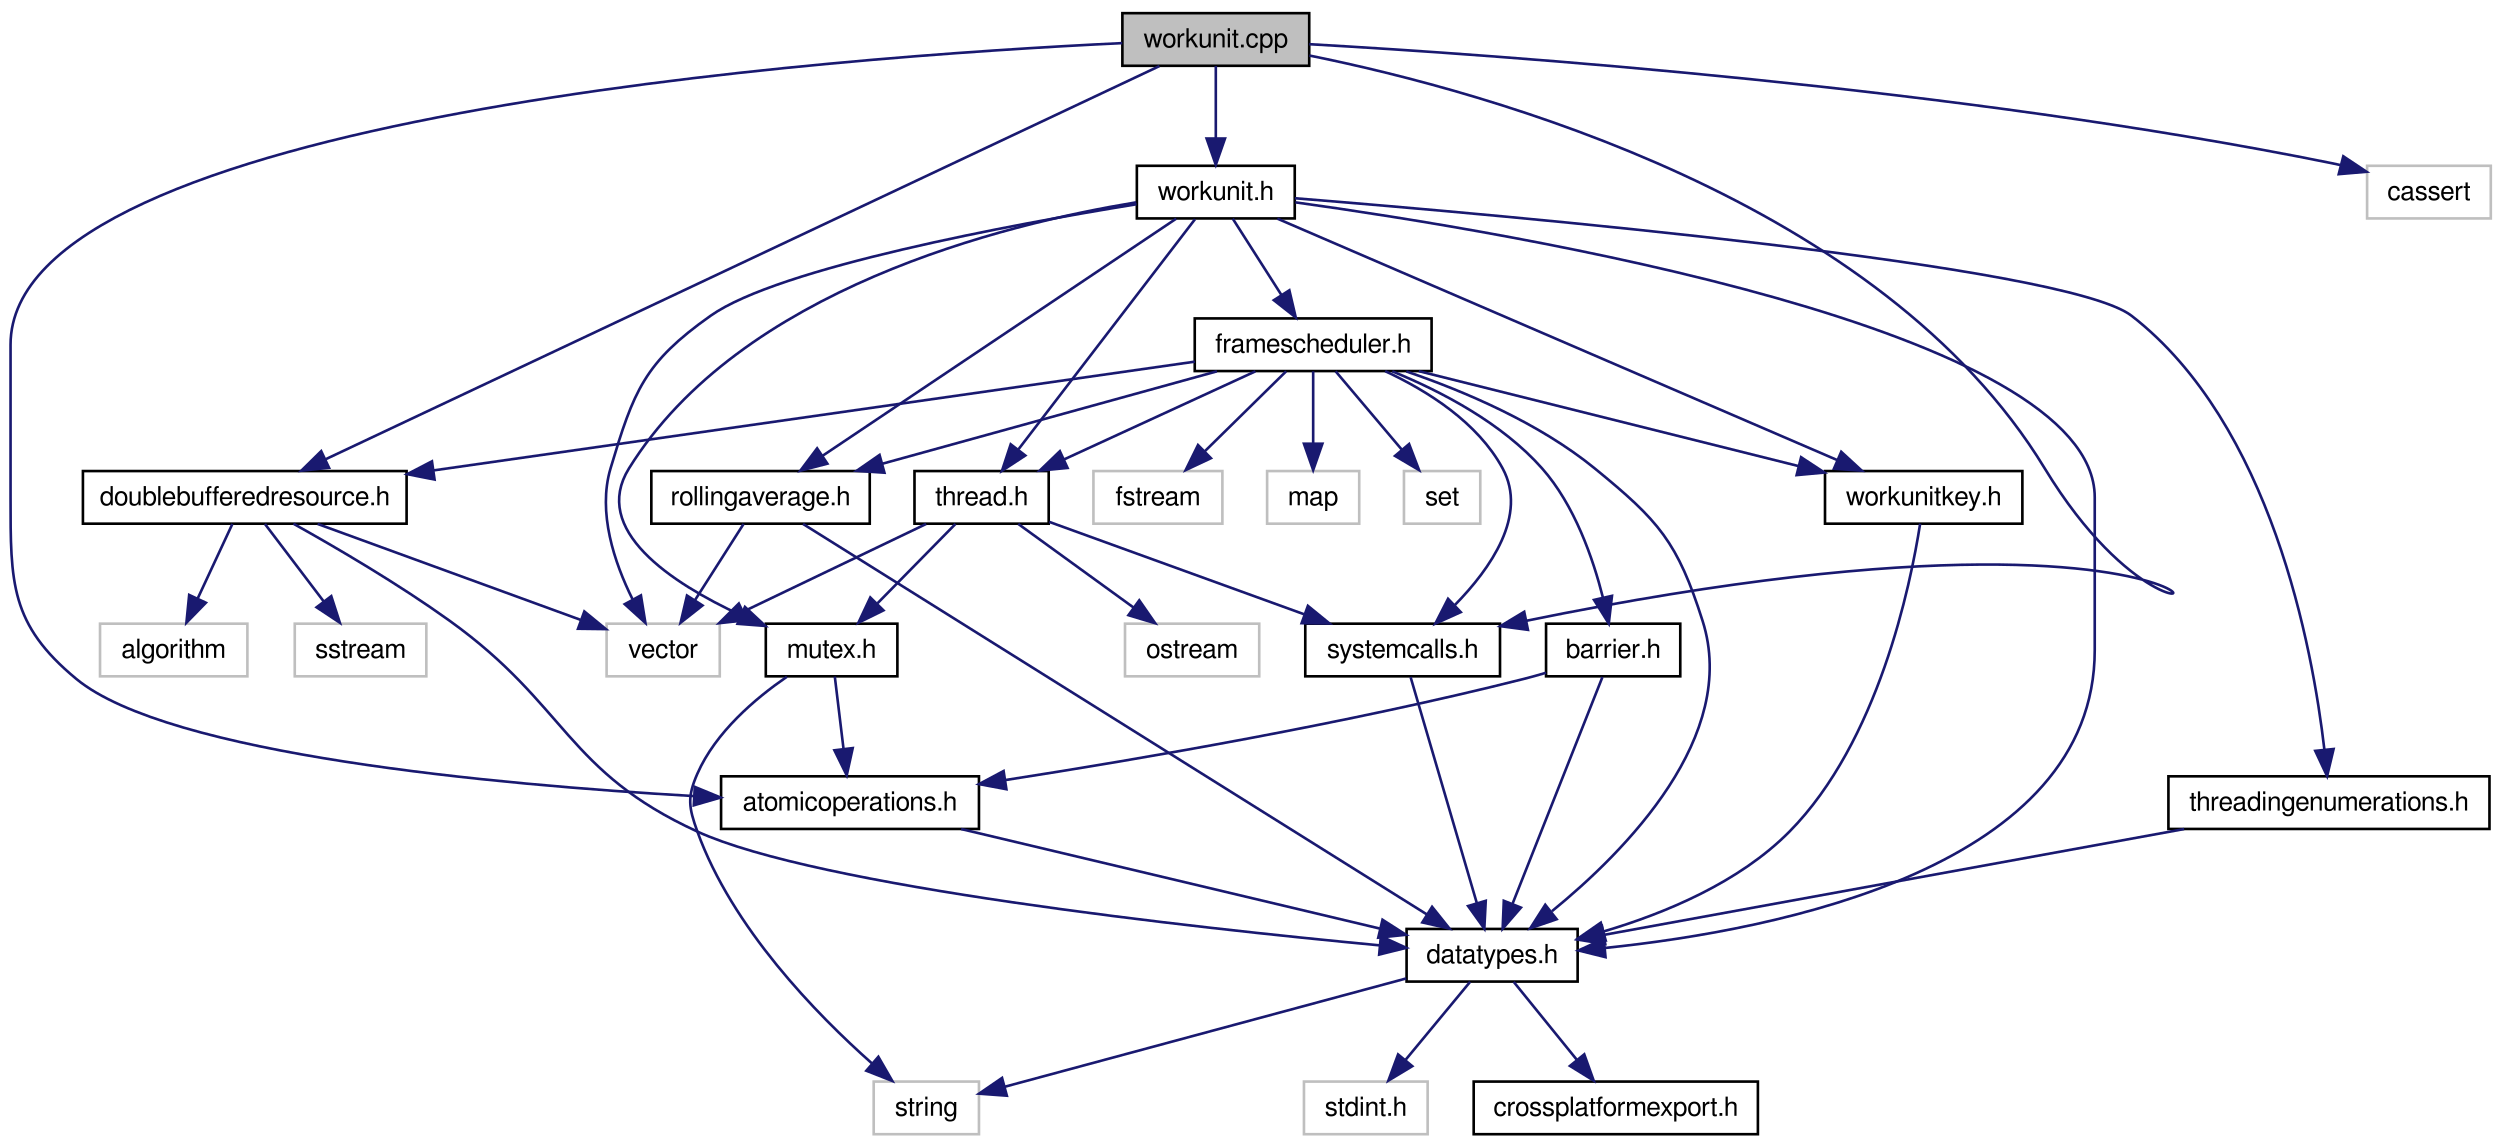
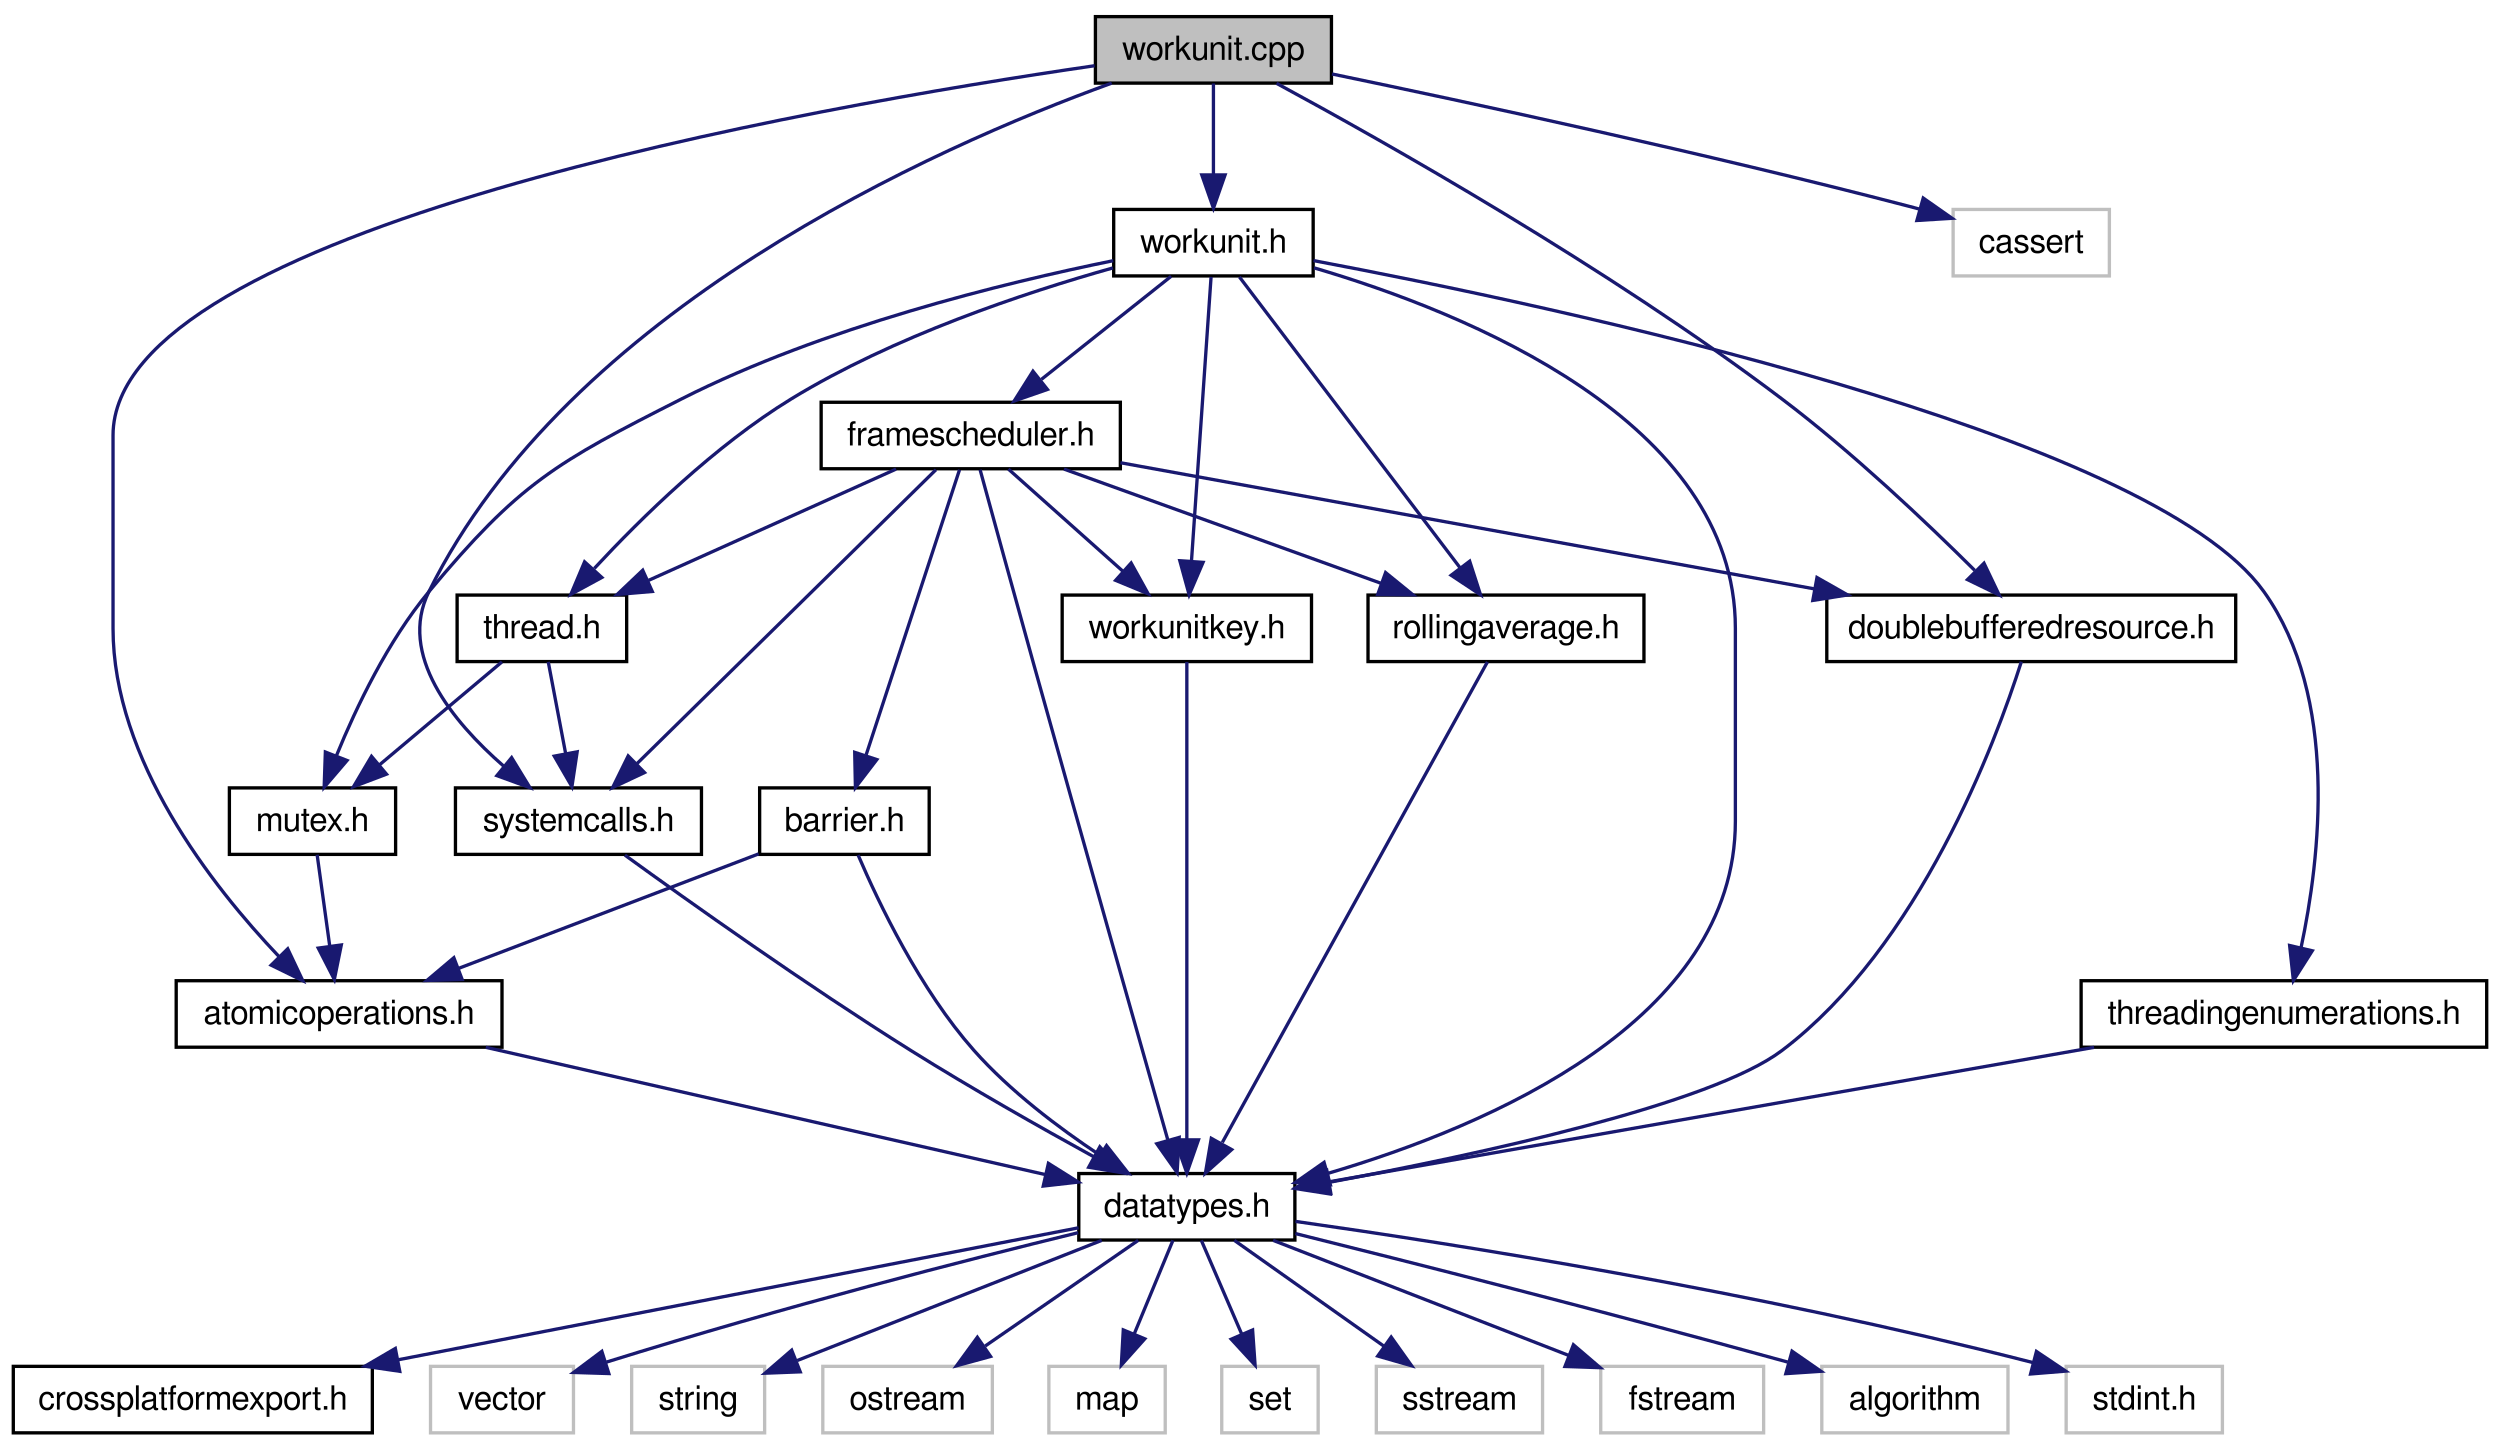
- <svg xmlns="http://www.w3.org/2000/svg" xmlns:xlink="http://www.w3.org/1999/xlink" width="950pt" height="436pt" viewBox="0.00 0.00 950.01 436.00">
+ <svg xmlns="http://www.w3.org/2000/svg" xmlns:xlink="http://www.w3.org/1999/xlink" width="752pt" height="436pt" viewBox="0.00 0.00 752.00 436.00">
  <g id="graph1" class="graph" transform="scale(1 1) rotate(0) translate(4 432)">
-     <polygon fill="white" stroke="white" points="-4,5 -4,-432 947.009,-432 947.009,5 -4,5" />
+     <polygon fill="white" stroke="white" points="-4,5 -4,-432 749,-432 749,5 -4,5" />
    <g id="node1" class="node">
-       <polygon fill="#bfbfbf" stroke="black" points="422.509,-407 422.509,-427 493.509,-427 493.509,-407 422.509,-407" />
-       <text text-anchor="middle" x="458.009" y="-414" font-family="FreeSans" font-size="10.00">workunit.cpp</text>
+       <polygon fill="#bfbfbf" stroke="black" points="325.5,-407 325.5,-427 396.5,-427 396.5,-407 325.5,-407" />
+       <text text-anchor="middle" x="361" y="-414" font-family="FreeSans" font-size="10.00">workunit.cpp</text>
    </g>
    <g id="node3" class="node">
      <a xlink:href="workunit_8h.html" target="_top" xlink:title="This file has the definition of the workunit.">
-         <polygon fill="white" stroke="black" points="428.009,-349 428.009,-369 488.009,-369 488.009,-349 428.009,-349" />
-         <text text-anchor="middle" x="458.009" y="-356" font-family="FreeSans" font-size="10.00">workunit.h</text>
+         <polygon fill="white" stroke="black" points="331,-349 331,-369 391,-369 391,-349 331,-349" />
+         <text text-anchor="middle" x="361" y="-356" font-family="FreeSans" font-size="10.00">workunit.h</text>
      </a>
    </g>
    <g id="edge2" class="edge">
-       <path fill="none" stroke="midnightblue" d="M458.009,-406.897C458.009,-399.339 458.009,-388.748 458.009,-379.446" />
-       <polygon fill="midnightblue" stroke="midnightblue" points="461.509,-379.378 458.009,-369.378 454.509,-379.378 461.509,-379.378" />
-     </g>
-     <g id="node16" class="node">
+       <path fill="none" stroke="midnightblue" d="M361,-406.897C361,-399.339 361,-388.748 361,-379.446" />
+       <polygon fill="midnightblue" stroke="midnightblue" points="364.5,-379.378 361,-369.378 357.5,-379.378 364.5,-379.378" />
+     </g>
+     <g id="node30" class="node">
      <a xlink:href="doublebufferedresource_8h.html" target="_top" xlink:title="This file defines the template double buffered resources that can be attached to a thread...">
-         <polygon fill="white" stroke="black" points="27.509,-233 27.509,-253 150.509,-253 150.509,-233 27.509,-233" />
-         <text text-anchor="middle" x="89.009" y="-240" font-family="FreeSans" font-size="10.00">doublebufferedresource.h</text>
-       </a>
-     </g>
-     <g id="edge86" class="edge">
-       <path fill="none" stroke="midnightblue" d="M436.575,-406.893C374.159,-377.461 192.364,-291.736 119.62,-257.435" />
-       <polygon fill="midnightblue" stroke="midnightblue" points="121.039,-254.234 110.502,-253.135 118.054,-260.566 121.039,-254.234" />
-     </g>
-     <g id="node27" class="node">
+         <polygon fill="white" stroke="black" points="545.5,-233 545.5,-253 668.5,-253 668.5,-233 545.5,-233" />
+         <text text-anchor="middle" x="607" y="-240" font-family="FreeSans" font-size="10.00">doublebufferedresource.h</text>
+       </a>
+     </g>
+     <g id="edge78" class="edge">
+       <path fill="none" stroke="midnightblue" d="M379.985,-406.93C412.381,-389.404 479.89,-351.386 532,-312 553.199,-295.978 575.338,-275.006 590.018,-260.408" />
+       <polygon fill="midnightblue" stroke="midnightblue" points="592.787,-262.586 597.352,-253.025 587.821,-257.652 592.787,-262.586" />
+     </g>
+     <g id="node35" class="node">
      <a xlink:href="systemcalls_8h.html" target="_top" xlink:title="This file defines a minimalistic cross-platform thread that the scheduler uses to schedule tasks...">
-         <polygon fill="white" stroke="black" points="492.009,-175 492.009,-195 566.009,-195 566.009,-175 492.009,-175" />
-         <text text-anchor="middle" x="529.009" y="-182" font-family="FreeSans" font-size="10.00">systemcalls.h</text>
-       </a>
-     </g>
-     <g id="edge82" class="edge">
-       <path fill="none" stroke="midnightblue" d="M493.561,-410.906C562.033,-397.037 710.913,-356.049 773.009,-254 836.881,-149.031 890.606,-260.279 576.023,-196.112" />
-       <polygon fill="midnightblue" stroke="midnightblue" points="576.629,-192.663 566.126,-194.061 575.208,-199.518 576.629,-192.663" />
-     </g>
-     <g id="node32" class="node">
+         <polygon fill="white" stroke="black" points="133,-175 133,-195 207,-195 207,-175 133,-175" />
+         <text text-anchor="middle" x="170" y="-182" font-family="FreeSans" font-size="10.00">systemcalls.h</text>
+       </a>
+     </g>
+     <g id="edge74" class="edge">
+       <path fill="none" stroke="midnightblue" d="M330.396,-406.993C276.633,-387.511 166.957,-338.798 125,-254 115.657,-235.116 131.969,-215.116 147.504,-201.538" />
+       <polygon fill="midnightblue" stroke="midnightblue" points="149.894,-204.105 155.416,-195.063 145.461,-198.687 149.894,-204.105" />
+     </g>
+     <g id="node40" class="node">
      <a xlink:href="atomicoperations_8h.html" target="_top" xlink:title="Simple thread safe ways to check and change a specified variable atomically.">
-         <polygon fill="white" stroke="black" points="270.009,-117 270.009,-137 368.009,-137 368.009,-117 270.009,-117" />
-         <text text-anchor="middle" x="319.009" y="-124" font-family="FreeSans" font-size="10.00">atomicoperations.h</text>
-       </a>
-     </g>
-     <g id="edge84" class="edge">
-       <path fill="none" stroke="midnightblue" d="M422.451,-415.621C314.842,-410.492 0.009,-388.049 0.009,-301 0.009,-301 0.009,-301 0.009,-243 0.009,-210.383 -0.13,-194.784 25.009,-174 59.822,-145.217 184.139,-133.828 259.519,-129.499" />
-       <polygon fill="midnightblue" stroke="midnightblue" points="260.023,-132.977 269.816,-128.934 259.639,-125.987 260.023,-132.977" />
-     </g>
-     <g id="node68" class="node">
-       <polygon fill="white" stroke="#bfbfbf" points="895.509,-349 895.509,-369 942.509,-369 942.509,-349 895.509,-349" />
-       <text text-anchor="middle" x="919.009" y="-356" font-family="FreeSans" font-size="10.00">cassert</text>
-     </g>
-     <g id="edge88" class="edge">
-       <path fill="none" stroke="midnightblue" d="M493.518,-415.21C566.775,-411.048 739.732,-398.795 882.009,-370 883.092,-369.781 884.19,-369.544 885.296,-369.293" />
-       <polygon fill="midnightblue" stroke="midnightblue" points="886.464,-372.607 895.282,-366.734 884.726,-365.826 886.464,-372.607" />
+         <polygon fill="white" stroke="black" points="49,-117 49,-137 147,-137 147,-117 49,-117" />
+         <text text-anchor="middle" x="98" y="-124" font-family="FreeSans" font-size="10.00">atomicoperations.h</text>
+       </a>
+     </g>
+     <g id="edge76" class="edge">
+       <path fill="none" stroke="midnightblue" d="M325.263,-412.228C239.673,-399.803 30,-363.034 30,-301 30,-301 30,-301 30,-243 30,-203.464 59.762,-165.469 79.907,-144.28" />
+       <polygon fill="midnightblue" stroke="midnightblue" points="82.544,-146.591 87.075,-137.014 77.56,-141.675 82.544,-146.591" />
+     </g>
+     <g id="node64" class="node">
+       <polygon fill="white" stroke="#bfbfbf" points="583.5,-349 583.5,-369 630.5,-369 630.5,-349 583.5,-349" />
+       <text text-anchor="middle" x="607" y="-356" font-family="FreeSans" font-size="10.00">cassert</text>
+     </g>
+     <g id="edge80" class="edge">
+       <path fill="none" stroke="midnightblue" d="M396.678,-409.746C438.426,-401.08 509.541,-385.766 570,-370 571.07,-369.721 572.156,-369.432 573.251,-369.136" />
+       <polygon fill="midnightblue" stroke="midnightblue" points="574.506,-372.419 583.182,-366.339 572.608,-365.681 574.506,-372.419" />
    </g>
    <g id="node5" class="node">
      <a xlink:href="datatypes_8h.html" target="_top" xlink:title="This file declares a few typedefs to allow flexibility, in case a change is required/desired.">
-         <polygon fill="white" stroke="black" points="530.509,-59 530.509,-79 595.509,-79 595.509,-59 530.509,-59" />
-         <text text-anchor="middle" x="563.009" y="-66" font-family="FreeSans" font-size="10.00">datatypes.h</text>
+         <polygon fill="white" stroke="black" points="320.5,-59 320.5,-79 385.5,-79 385.5,-59 320.5,-59" />
+         <text text-anchor="middle" x="353" y="-66" font-family="FreeSans" font-size="10.00">datatypes.h</text>
      </a>
    </g>
    <g id="edge4" class="edge">
-       <path fill="none" stroke="midnightblue" d="M488.238,-355.111C570.455,-343.694 792.009,-306.993 792.009,-243 792.009,-243 792.009,-243 792.009,-185 792.009,-102.508 672.291,-78.663 605.977,-71.782" />
-       <polygon fill="midnightblue" stroke="midnightblue" points="606.105,-68.279 595.819,-70.817 605.443,-75.247 606.105,-68.279" />
-     </g>
-     <g id="node13" class="node">
+       <path fill="none" stroke="midnightblue" d="M391.271,-351.432C436.894,-338.002 518,-305.357 518,-243 518,-243 518,-243 518,-185 518,-125.05 444.203,-93.404 395.316,-79.017" />
+       <polygon fill="midnightblue" stroke="midnightblue" points="396.173,-75.623 385.599,-76.286 394.279,-82.361 396.173,-75.623" />
+     </g>
+     <g id="node27" class="node">
      <a xlink:href="framescheduler_8h.html" target="_top" xlink:title="This file has the Declarations for the main FrameScheduler class.">
-         <polygon fill="white" stroke="black" points="450.009,-291 450.009,-311 540.009,-311 540.009,-291 450.009,-291" />
-         <text text-anchor="middle" x="495.009" y="-298" font-family="FreeSans" font-size="10.00">framescheduler.h</text>
-       </a>
-     </g>
-     <g id="edge12" class="edge">
-       <path fill="none" stroke="midnightblue" d="M464.454,-348.897C469.537,-340.928 476.772,-329.587 482.925,-319.941" />
-       <polygon fill="midnightblue" stroke="midnightblue" points="485.961,-321.691 488.388,-311.378 480.06,-317.926 485.961,-321.691" />
-     </g>
-     <g id="node23" class="node">
-       <polygon fill="white" stroke="#bfbfbf" points="226.509,-175 226.509,-195 269.509,-195 269.509,-175 226.509,-175" />
-       <text text-anchor="middle" x="248.009" y="-182" font-family="FreeSans" font-size="10.00">vector</text>
-     </g>
-     <g id="edge80" class="edge">
-       <path fill="none" stroke="midnightblue" d="M427.876,-354.389C380.654,-346.71 291.928,-330.326 266.009,-312 240.845,-294.209 236.821,-283.531 228.009,-254 223.015,-237.266 229.467,-218.196 236.338,-204.352" />
-       <polygon fill="midnightblue" stroke="midnightblue" points="239.556,-205.759 241.257,-195.302 233.406,-202.416 239.556,-205.759" />
-     </g>
-     <g id="node25" class="node">
+         <polygon fill="white" stroke="black" points="243,-291 243,-311 333,-311 333,-291 243,-291" />
+         <text text-anchor="middle" x="288" y="-298" font-family="FreeSans" font-size="10.00">framescheduler.h</text>
+       </a>
+     </g>
+     <g id="edge26" class="edge">
+       <path fill="none" stroke="midnightblue" d="M348.284,-348.897C337.531,-340.353 321.898,-327.933 309.247,-317.881" />
+       <polygon fill="midnightblue" stroke="midnightblue" points="311.068,-314.858 301.061,-311.378 306.714,-320.339 311.068,-314.858" />
+     </g>
+     <g id="node33" class="node">
      <a xlink:href="thread_8h.html" target="_top" xlink:title="This file defines a minimalistic cross-platform thread that the scheduler uses to schedule tasks...">
-         <polygon fill="white" stroke="black" points="343.509,-233 343.509,-253 394.509,-253 394.509,-233 343.509,-233" />
-         <text text-anchor="middle" x="369.009" y="-240" font-family="FreeSans" font-size="10.00">thread.h</text>
-       </a>
-     </g>
-     <g id="edge76" class="edge">
-       <path fill="none" stroke="midnightblue" d="M450.11,-348.706C435.031,-329.051 401.958,-285.945 383.034,-261.281" />
-       <polygon fill="midnightblue" stroke="midnightblue" points="385.626,-258.909 376.762,-253.106 380.072,-263.17 385.626,-258.909" />
-     </g>
-     <g id="node30" class="node">
+         <polygon fill="white" stroke="black" points="133.5,-233 133.5,-253 184.5,-253 184.5,-233 133.5,-233" />
+         <text text-anchor="middle" x="159" y="-240" font-family="FreeSans" font-size="10.00">thread.h</text>
+       </a>
+     </g>
+     <g id="edge70" class="edge">
+       <path fill="none" stroke="midnightblue" d="M330.768,-351.415C304.053,-343.895 264.682,-330.774 234,-312 211.079,-297.975 188.957,-276.306 174.754,-260.999" />
+       <polygon fill="midnightblue" stroke="midnightblue" points="177.031,-258.299 167.723,-253.238 171.843,-262.999 177.031,-258.299" />
+     </g>
+     <g id="node38" class="node">
      <a xlink:href="mutex_8h.html" target="_top" xlink:title="This file declares and defines a mutex that is a partial implementation.">
-         <polygon fill="white" stroke="black" points="287.009,-175 287.009,-195 337.009,-195 337.009,-175 287.009,-175" />
-         <text text-anchor="middle" x="312.009" y="-182" font-family="FreeSans" font-size="10.00">mutex.h</text>
-       </a>
-     </g>
-     <g id="edge68" class="edge">
-       <path fill="none" stroke="midnightblue" d="M427.74,-355.114C377.272,-346.813 277.308,-322.18 235.009,-254 220.534,-230.668 250.848,-210.584 277.595,-198.196" />
-       <polygon fill="midnightblue" stroke="midnightblue" points="279.078,-201.367 286.827,-194.143 276.264,-194.958 279.078,-201.367" />
-     </g>
-     <g id="node39" class="node">
+         <polygon fill="white" stroke="black" points="65,-175 65,-195 115,-195 115,-175 65,-175" />
+         <text text-anchor="middle" x="90" y="-182" font-family="FreeSans" font-size="10.00">mutex.h</text>
+       </a>
+     </g>
+     <g id="edge62" class="edge">
+       <path fill="none" stroke="midnightblue" d="M330.876,-353.587C297.765,-346.869 243.616,-333.583 201,-312 163.094,-292.803 152.183,-286.657 125,-254 112.691,-239.213 103.2,-219.372 97.226,-204.762" />
+       <polygon fill="midnightblue" stroke="midnightblue" points="100.392,-203.248 93.508,-195.196 93.868,-205.784 100.392,-203.248" />
+     </g>
+     <g id="node43" class="node">
      <a xlink:href="workunitkey_8h.html" target="_top" xlink:title="This file defines the metadata used to sort workunits.">
-         <polygon fill="white" stroke="black" points="689.509,-233 689.509,-253 764.509,-253 764.509,-233 689.509,-233" />
-         <text text-anchor="middle" x="727.009" y="-240" font-family="FreeSans" font-size="10.00">workunitkey.h</text>
-       </a>
-     </g>
-     <g id="edge78" class="edge">
-       <path fill="none" stroke="midnightblue" d="M481.41,-348.909C529.403,-328.213 639.079,-280.918 694.163,-257.164" />
-       <polygon fill="midnightblue" stroke="midnightblue" points="695.673,-260.324 703.47,-253.151 692.901,-253.897 695.673,-260.324" />
-     </g>
-     <g id="node43" class="node">
+         <polygon fill="white" stroke="black" points="315.5,-233 315.5,-253 390.5,-253 390.5,-233 315.5,-233" />
+         <text text-anchor="middle" x="353" y="-240" font-family="FreeSans" font-size="10.00">workunitkey.h</text>
+       </a>
+     </g>
+     <g id="edge72" class="edge">
+       <path fill="none" stroke="midnightblue" d="M360.29,-348.706C358.97,-329.568 356.117,-288.198 354.398,-263.265" />
+       <polygon fill="midnightblue" stroke="midnightblue" points="357.877,-262.841 353.697,-253.106 350.893,-263.323 357.877,-262.841" />
+     </g>
+     <g id="node47" class="node">
      <a xlink:href="rollingaverage_8h.html" target="_top" xlink:title="This stores the implementation and the declaration of the RollingAverage, BufferedRollingAverage, WeightedRollingAverage and the DefaultRollingAverage.">
-         <polygon fill="white" stroke="black" points="243.509,-233 243.509,-253 326.509,-253 326.509,-233 243.509,-233" />
-         <text text-anchor="middle" x="285.009" y="-240" font-family="FreeSans" font-size="10.00">rollingaverage.h</text>
-       </a>
-     </g>
-     <g id="edge70" class="edge">
-       <path fill="none" stroke="midnightblue" d="M442.959,-348.909C412.797,-328.684 344.751,-283.058 308.606,-258.823" />
-       <polygon fill="midnightblue" stroke="midnightblue" points="310.402,-255.813 300.147,-253.151 306.504,-261.627 310.402,-255.813" />
-     </g>
-     <g id="node59" class="node">
+         <polygon fill="white" stroke="black" points="407.5,-233 407.5,-253 490.5,-253 490.5,-233 407.5,-233" />
+         <text text-anchor="middle" x="449" y="-240" font-family="FreeSans" font-size="10.00">rollingaverage.h</text>
+       </a>
+     </g>
+     <g id="edge64" class="edge">
+       <path fill="none" stroke="midnightblue" d="M368.809,-348.706C383.72,-329.051 416.421,-285.945 435.132,-261.281" />
+       <polygon fill="midnightblue" stroke="midnightblue" points="438.078,-263.188 441.334,-253.106 432.501,-258.957 438.078,-263.188" />
+     </g>
+     <g id="node56" class="node">
      <a xlink:href="threadingenumerations_8h.html" target="_top" xlink:title="Any enumerations the threading library requires are all declared here.">
-         <polygon fill="white" stroke="black" points="820.009,-117 820.009,-137 942.009,-137 942.009,-117 820.009,-117" />
-         <text text-anchor="middle" x="881.009" y="-124" font-family="FreeSans" font-size="10.00">threadingenumerations.h</text>
-       </a>
-     </g>
-     <g id="edge72" class="edge">
-       <path fill="none" stroke="midnightblue" d="M488.057,-356.666C567.91,-350.225 781.023,-331.389 806.009,-312 859.088,-270.809 874.786,-185.912 879.279,-147.126" />
-       <polygon fill="midnightblue" stroke="midnightblue" points="882.772,-147.379 880.308,-137.075 875.808,-146.666 882.772,-147.379" />
+         <polygon fill="white" stroke="black" points="622,-117 622,-137 744,-137 744,-117 622,-117" />
+         <text text-anchor="middle" x="683" y="-124" font-family="FreeSans" font-size="10.00">threadingenumerations.h</text>
+       </a>
+     </g>
+     <g id="edge66" class="edge">
+       <path fill="none" stroke="midnightblue" d="M391.114,-353.609C463.326,-340.003 642.882,-301.917 677,-254 699.618,-222.235 693.877,-173.832 688.146,-146.881" />
+       <polygon fill="midnightblue" stroke="midnightblue" points="691.535,-146.004 685.852,-137.063 684.719,-147.597 691.535,-146.004" />
    </g>
    <g id="node7" class="node">
      <a xlink:href="crossplatformexport_8h.html" target="_top" xlink:title="This file determines what features are offered by the compiler that this library can take advantage o...">
-         <polygon fill="white" stroke="black" points="556.009,-1 556.009,-21 664.009,-21 664.009,-1 556.009,-1" />
-         <text text-anchor="middle" x="610.009" y="-8" font-family="FreeSans" font-size="10.00">crossplatformexport.h</text>
+         <polygon fill="white" stroke="black" points="0,-1 0,-21 108,-21 108,-1 0,-1" />
+         <text text-anchor="middle" x="54" y="-8" font-family="FreeSans" font-size="10.00">crossplatformexport.h</text>
      </a>
    </g>
    <g id="edge6" class="edge">
-       <path fill="none" stroke="midnightblue" d="M571.195,-58.897C577.786,-50.764 587.223,-39.118 595.141,-29.347" />
-       <polygon fill="midnightblue" stroke="midnightblue" points="598.023,-31.351 601.599,-21.378 592.584,-26.943 598.023,-31.351" />
+       <path fill="none" stroke="midnightblue" d="M320.433,-62.683C271.47,-53.185 178.02,-35.057 115.844,-22.997" />
+       <polygon fill="midnightblue" stroke="midnightblue" points="116.247,-19.51 105.764,-21.041 114.914,-26.381 116.247,-19.51" />
    </g>
    <g id="node9" class="node">
-       <polygon fill="white" stroke="#bfbfbf" points="328.009,-1 328.009,-21 368.009,-21 368.009,-1 328.009,-1" />
-       <text text-anchor="middle" x="348.009" y="-8" font-family="FreeSans" font-size="10.00">string</text>
+       <polygon fill="white" stroke="#bfbfbf" points="125.5,-1 125.5,-21 168.5,-21 168.5,-1 125.5,-1" />
+       <text text-anchor="middle" x="147" y="-8" font-family="FreeSans" font-size="10.00">vector</text>
    </g>
    <g id="edge8" class="edge">
-       <path fill="none" stroke="midnightblue" d="M530.355,-60.191C488.858,-48.996 417.822,-29.833 377.76,-19.026" />
-       <polygon fill="midnightblue" stroke="midnightblue" points="378.609,-15.63 368.042,-16.404 376.785,-22.388 378.609,-15.63" />
+       <path fill="none" stroke="midnightblue" d="M320.307,-61.21C286.788,-53.018 232.988,-39.302 178.389,-22.27" />
+       <polygon fill="midnightblue" stroke="midnightblue" points="179.139,-18.836 168.55,-19.166 177.034,-25.512 179.139,-18.836" />
    </g>
    <g id="node11" class="node">
-       <polygon fill="white" stroke="#bfbfbf" points="491.509,-1 491.509,-21 538.509,-21 538.509,-1 491.509,-1" />
-       <text text-anchor="middle" x="515.009" y="-8" font-family="FreeSans" font-size="10.00">stdint.h</text>
+       <polygon fill="white" stroke="#bfbfbf" points="186,-1 186,-21 226,-21 226,-1 186,-1" />
+       <text text-anchor="middle" x="206" y="-8" font-family="FreeSans" font-size="10.00">string</text>
    </g>
    <g id="edge10" class="edge">
-       <path fill="none" stroke="midnightblue" d="M554.648,-58.897C547.917,-50.764 538.279,-39.118 530.192,-29.347" />
-       <polygon fill="midnightblue" stroke="midnightblue" points="532.669,-26.85 523.597,-21.378 527.276,-31.313 532.669,-26.85" />
+       <path fill="none" stroke="midnightblue" d="M327.395,-58.897C301.865,-48.825 262.682,-33.364 235.778,-22.749" />
+       <polygon fill="midnightblue" stroke="midnightblue" points="236.709,-19.354 226.122,-18.939 234.139,-25.865 236.709,-19.354" />
+     </g>
+     <g id="node13" class="node">
+       <polygon fill="white" stroke="#bfbfbf" points="243.5,-1 243.5,-21 294.5,-21 294.5,-1 243.5,-1" />
+       <text text-anchor="middle" x="269" y="-8" font-family="FreeSans" font-size="10.00">ostream</text>
+     </g>
+     <g id="edge12" class="edge">
+       <path fill="none" stroke="midnightblue" d="M338.368,-58.897C325.678,-50.135 307.085,-37.297 292.341,-27.116" />
+       <polygon fill="midnightblue" stroke="midnightblue" points="293.964,-23.983 283.746,-21.182 289.986,-29.744 293.964,-23.983" />
+     </g>
+     <g id="node15" class="node">
+       <polygon fill="white" stroke="#bfbfbf" points="311.5,-1 311.5,-21 346.5,-21 346.5,-1 311.5,-1" />
+       <text text-anchor="middle" x="329" y="-8" font-family="FreeSans" font-size="10.00">map</text>
    </g>
    <g id="edge14" class="edge">
-       <path fill="none" stroke="midnightblue" d="M530.4,-290.866C552.619,-283.265 580.948,-271.194 602.009,-254 626.462,-234.036 633.449,-226.086 643.009,-196 656.883,-152.337 613.968,-108.747 585.723,-85.724" />
-       <polygon fill="midnightblue" stroke="midnightblue" points="587.531,-82.693 577.507,-79.261 583.203,-88.195 587.531,-82.693" />
+       <path fill="none" stroke="midnightblue" d="M348.82,-58.897C345.624,-51.175 341.118,-40.286 337.21,-30.841" />
+       <polygon fill="midnightblue" stroke="midnightblue" points="340.352,-29.279 333.294,-21.378 333.884,-31.956 340.352,-29.279" />
+     </g>
+     <g id="node17" class="node">
+       <polygon fill="white" stroke="#bfbfbf" points="363.5,-1 363.5,-21 392.5,-21 392.5,-1 363.5,-1" />
+       <text text-anchor="middle" x="378" y="-8" font-family="FreeSans" font-size="10.00">set</text>
    </g>
    <g id="edge16" class="edge">
-       <path fill="none" stroke="midnightblue" d="M450.008,-294.571C379.975,-284.567 244.284,-265.182 160.674,-253.238" />
-       <polygon fill="midnightblue" stroke="midnightblue" points="161.138,-249.769 150.744,-251.819 160.148,-256.698 161.138,-249.769" />
-     </g>
-     <g id="edge26" class="edge">
-       <path fill="none" stroke="midnightblue" d="M473.061,-290.897C452.949,-281.639 422.95,-267.83 400.323,-257.415" />
-       <polygon fill="midnightblue" stroke="midnightblue" points="401.675,-254.184 391.127,-253.182 398.748,-260.542 401.675,-254.184" />
+       <path fill="none" stroke="midnightblue" d="M357.355,-58.897C360.683,-51.175 365.377,-40.286 369.448,-30.841" />
+       <polygon fill="midnightblue" stroke="midnightblue" points="372.783,-31.946 373.527,-21.378 366.354,-29.175 372.783,-31.946" />
+     </g>
+     <g id="node19" class="node">
+       <polygon fill="white" stroke="#bfbfbf" points="410,-1 410,-21 460,-21 460,-1 410,-1" />
+       <text text-anchor="middle" x="435" y="-8" font-family="FreeSans" font-size="10.00">sstream</text>
+     </g>
+     <g id="edge18" class="edge">
+       <path fill="none" stroke="midnightblue" d="M367.283,-58.897C379.671,-50.135 397.822,-37.297 412.215,-27.116" />
+       <polygon fill="midnightblue" stroke="midnightblue" points="414.462,-29.814 420.605,-21.182 410.42,-24.099 414.462,-29.814" />
+     </g>
+     <g id="node21" class="node">
+       <polygon fill="white" stroke="#bfbfbf" points="477.5,-1 477.5,-21 526.5,-21 526.5,-1 477.5,-1" />
+       <text text-anchor="middle" x="502" y="-8" font-family="FreeSans" font-size="10.00">fstream</text>
+     </g>
+     <g id="edge20" class="edge">
+       <path fill="none" stroke="midnightblue" d="M378.954,-58.897C403.608,-49.3 440.824,-34.813 467.871,-24.285" />
+       <polygon fill="midnightblue" stroke="midnightblue" points="469.284,-27.491 477.333,-20.602 466.744,-20.968 469.284,-27.491" />
+     </g>
+     <g id="node23" class="node">
+       <polygon fill="white" stroke="#bfbfbf" points="544,-1 544,-21 600,-21 600,-1 544,-1" />
+       <text text-anchor="middle" x="572" y="-8" font-family="FreeSans" font-size="10.00">algorithm</text>
+     </g>
+     <g id="edge22" class="edge">
+       <path fill="none" stroke="midnightblue" d="M385.643,-60.949C420.145,-52.357 476.381,-38.117 533.779,-22.278" />
+       <polygon fill="midnightblue" stroke="midnightblue" points="535.047,-25.558 543.749,-19.514 533.177,-18.813 535.047,-25.558" />
+     </g>
+     <g id="node25" class="node">
+       <polygon fill="white" stroke="#bfbfbf" points="617.5,-1 617.5,-21 664.5,-21 664.5,-1 617.5,-1" />
+       <text text-anchor="middle" x="641" y="-8" font-family="FreeSans" font-size="10.00">stdint.h</text>
+     </g>
+     <g id="edge24" class="edge">
+       <path fill="none" stroke="midnightblue" d="M385.671,-64.601C432.852,-57.903 522.88,-43.832 607.588,-22.114" />
+       <polygon fill="midnightblue" stroke="midnightblue" points="608.561,-25.477 617.355,-19.569 606.796,-18.704 608.561,-25.477" />
+     </g>
+     <g id="edge28" class="edge">
+       <path fill="none" stroke="midnightblue" d="M290.812,-290.707C294.503,-277.218 301.194,-252.825 307,-232 321.346,-180.539 338.499,-120.021 347.249,-89.222" />
+       <polygon fill="midnightblue" stroke="midnightblue" points="350.704,-89.868 350.071,-79.292 343.97,-87.954 350.704,-89.868" />
+     </g>
+     <g id="edge30" class="edge">
+       <path fill="none" stroke="midnightblue" d="M333.028,-292.813C387.447,-282.919 479.44,-266.193 541.658,-254.88" />
+       <polygon fill="midnightblue" stroke="midnightblue" points="542.548,-258.276 551.761,-253.043 541.296,-251.389 542.548,-258.276" />
+     </g>
+     <g id="edge34" class="edge">
+       <path fill="none" stroke="midnightblue" d="M265.53,-290.897C244.939,-281.639 214.225,-267.83 191.06,-257.415" />
+       <polygon fill="midnightblue" stroke="midnightblue" points="192.201,-254.09 181.645,-253.182 189.331,-260.475 192.201,-254.09" />
+     </g>
+     <g id="edge50" class="edge">
+       <path fill="none" stroke="midnightblue" d="M277.528,-290.706C257.272,-270.792 212.528,-226.807 187.615,-202.317" />
+       <polygon fill="midnightblue" stroke="midnightblue" points="189.865,-199.62 180.28,-195.106 184.957,-204.612 189.865,-199.62" />
+     </g>
+     <g id="edge46" class="edge">
+       <path fill="none" stroke="midnightblue" d="M299.322,-290.897C308.805,-282.435 322.549,-270.172 333.756,-260.172" />
+       <polygon fill="midnightblue" stroke="midnightblue" points="336.239,-262.647 341.37,-253.378 331.578,-257.424 336.239,-262.647" />
+     </g>
+     <g id="edge52" class="edge">
+       <path fill="none" stroke="midnightblue" d="M316.044,-290.897C342.512,-281.362 382.382,-266.999 411.558,-256.488" />
+       <polygon fill="midnightblue" stroke="midnightblue" points="412.786,-259.766 421.008,-253.084 410.413,-253.181 412.786,-259.766" />
+     </g>
+     <g id="node50" class="node">
+       <a xlink:href="barrier_8h.html" target="_top" xlink:title="The declaration of the Mezzanine::Threading::Barrier Barrier synchronization primitive.">
+         <polygon fill="white" stroke="black" points="224.5,-175 224.5,-195 275.5,-195 275.5,-175 224.5,-175" />
+         <text text-anchor="middle" x="250" y="-182" font-family="FreeSans" font-size="10.00">barrier.h</text>
+       </a>
+     </g>
+     <g id="edge56" class="edge">
+       <path fill="none" stroke="midnightblue" d="M284.628,-290.706C278.33,-271.482 264.684,-229.825 256.529,-204.929" />
+       <polygon fill="midnightblue" stroke="midnightblue" points="259.75,-203.519 253.31,-195.106 253.097,-205.698 259.75,-203.519" />
+     </g>
+     <g id="edge32" class="edge">
+       <path fill="none" stroke="midnightblue" d="M604.02,-232.953C596.332,-208.833 573.473,-147.336 532,-116 510.67,-99.883 441.431,-84.859 395.583,-76.318" />
+       <polygon fill="midnightblue" stroke="midnightblue" points="396.08,-72.85 385.613,-74.493 394.82,-79.736 396.08,-72.85" />
+     </g>
+     <g id="edge36" class="edge">
+       <path fill="none" stroke="midnightblue" d="M160.916,-232.897C162.349,-225.339 164.358,-214.748 166.122,-205.446" />
+       <polygon fill="midnightblue" stroke="midnightblue" points="169.607,-205.855 168.032,-195.378 162.73,-204.55 169.607,-205.855" />
+     </g>
+     <g id="edge40" class="edge">
+       <path fill="none" stroke="midnightblue" d="M146.981,-232.897C136.817,-224.353 122.041,-211.933 110.083,-201.881" />
+       <polygon fill="midnightblue" stroke="midnightblue" points="112.253,-199.133 102.346,-195.378 107.749,-204.491 112.253,-199.133" />
+     </g>
+     <g id="edge38" class="edge">
+       <path fill="none" stroke="midnightblue" d="M183.976,-174.77C203.071,-160.93 238.539,-135.707 270,-116 287.949,-104.757 308.68,-93.016 324.934,-84.082" />
+       <polygon fill="midnightblue" stroke="midnightblue" points="326.83,-87.034 333.931,-79.171 323.477,-80.89 326.83,-87.034" />
+     </g>
+     <g id="edge42" class="edge">
+       <path fill="none" stroke="midnightblue" d="M91.394,-174.897C92.436,-167.339 93.897,-156.748 95.18,-147.446" />
+       <polygon fill="midnightblue" stroke="midnightblue" points="98.669,-147.762 96.569,-137.378 91.735,-146.806 98.669,-147.762" />
+     </g>
+     <g id="edge44" class="edge">
+       <path fill="none" stroke="midnightblue" d="M142.126,-116.963C189.404,-106.21 263.918,-89.262 310.542,-78.657" />
+       <polygon fill="midnightblue" stroke="midnightblue" points="311.359,-82.061 320.334,-76.43 309.806,-75.235 311.359,-82.061" />
    </g>
    <g id="edge48" class="edge">
-       <path fill="none" stroke="midnightblue" d="M522.354,-290.967C538.492,-283.463 557.556,-271.459 567.009,-254 576.623,-236.243 562.505,-216.015 548.833,-202.074" />
-       <polygon fill="midnightblue" stroke="midnightblue" points="551.092,-199.392 541.436,-195.031 546.265,-204.462 551.092,-199.392" />
-     </g>
-     <g id="edge44" class="edge">
-       <path fill="none" stroke="midnightblue" d="M535.155,-290.963C575.257,-280.938 636.896,-265.528 679.432,-254.894" />
-       <polygon fill="midnightblue" stroke="midnightblue" points="680.421,-258.255 689.273,-252.434 678.723,-251.464 680.421,-258.255" />
-     </g>
-     <g id="edge50" class="edge">
-       <path fill="none" stroke="midnightblue" d="M458.429,-290.897C423.155,-281.155 369.633,-266.372 331.384,-255.809" />
-       <polygon fill="midnightblue" stroke="midnightblue" points="332.091,-252.373 321.52,-253.084 330.228,-259.12 332.091,-252.373" />
-     </g>
-     <g id="node47" class="node">
-       <a xlink:href="barrier_8h.html" target="_top" xlink:title="The declaration of the Mezzanine::Threading::Barrier Barrier synchronization primitive.">
-         <polygon fill="white" stroke="black" points="583.509,-175 583.509,-195 634.509,-195 634.509,-175 583.509,-175" />
-         <text text-anchor="middle" x="609.009" y="-182" font-family="FreeSans" font-size="10.00">barrier.h</text>
-       </a>
-     </g>
-     <g id="edge56" class="edge">
-       <path fill="none" stroke="midnightblue" d="M525.068,-290.891C543.644,-283.3 566.767,-271.23 582.009,-254 594.354,-240.044 601.373,-219.792 605.14,-204.836" />
-       <polygon fill="midnightblue" stroke="midnightblue" points="608.562,-205.572 607.339,-195.048 601.732,-204.037 608.562,-205.572" />
-     </g>
-     <g id="node51" class="node">
-       <polygon fill="white" stroke="#bfbfbf" points="477.509,-233 477.509,-253 512.509,-253 512.509,-233 477.509,-233" />
-       <text text-anchor="middle" x="495.009" y="-240" font-family="FreeSans" font-size="10.00">map</text>
-     </g>
-     <g id="edge62" class="edge">
-       <path fill="none" stroke="midnightblue" d="M495.009,-290.897C495.009,-283.339 495.009,-272.748 495.009,-263.446" />
-       <polygon fill="midnightblue" stroke="midnightblue" points="498.509,-263.378 495.009,-253.378 491.509,-263.378 498.509,-263.378" />
-     </g>
-     <g id="node53" class="node">
-       <polygon fill="white" stroke="#bfbfbf" points="529.509,-233 529.509,-253 558.509,-253 558.509,-233 529.509,-233" />
-       <text text-anchor="middle" x="544.009" y="-240" font-family="FreeSans" font-size="10.00">set</text>
-     </g>
-     <g id="edge64" class="edge">
-       <path fill="none" stroke="midnightblue" d="M503.544,-290.897C510.484,-282.682 520.453,-270.883 528.758,-261.051" />
-       <polygon fill="midnightblue" stroke="midnightblue" points="531.461,-263.275 535.241,-253.378 526.114,-258.758 531.461,-263.275" />
-     </g>
-     <g id="node55" class="node">
-       <polygon fill="white" stroke="#bfbfbf" points="411.509,-233 411.509,-253 460.509,-253 460.509,-233 411.509,-233" />
-       <text text-anchor="middle" x="436.009" y="-240" font-family="FreeSans" font-size="10.00">fstream</text>
-     </g>
-     <g id="edge66" class="edge">
-       <path fill="none" stroke="midnightblue" d="M484.732,-290.897C476.207,-282.517 463.89,-270.409 453.774,-260.464" />
-       <polygon fill="midnightblue" stroke="midnightblue" points="456.15,-257.892 446.565,-253.378 451.243,-262.884 456.15,-257.892" />
-     </g>
-     <g id="edge18" class="edge">
-       <path fill="none" stroke="midnightblue" d="M107.51,-232.981C123.661,-223.973 147.502,-210.035 167.009,-196 211.539,-163.959 211.137,-138.857 261.009,-116 306.41,-95.192 448.333,-79.572 520.28,-72.762" />
-       <polygon fill="midnightblue" stroke="midnightblue" points="520.736,-76.234 530.368,-71.821 520.086,-69.265 520.736,-76.234" />
-     </g>
-     <g id="node19" class="node">
-       <polygon fill="white" stroke="#bfbfbf" points="34.009,-175 34.009,-195 90.009,-195 90.009,-175 34.009,-175" />
-       <text text-anchor="middle" x="62.009" y="-182" font-family="FreeSans" font-size="10.00">algorithm</text>
-     </g>
-     <g id="edge20" class="edge">
-       <path fill="none" stroke="midnightblue" d="M84.306,-232.897C80.672,-225.093 75.534,-214.054 71.105,-204.54" />
-       <polygon fill="midnightblue" stroke="midnightblue" points="74.233,-202.966 66.84,-195.378 67.887,-205.921 74.233,-202.966" />
-     </g>
-     <g id="node21" class="node">
-       <polygon fill="white" stroke="#bfbfbf" points="108.009,-175 108.009,-195 158.009,-195 158.009,-175 108.009,-175" />
-       <text text-anchor="middle" x="133.009" y="-182" font-family="FreeSans" font-size="10.00">sstream</text>
-     </g>
-     <g id="edge22" class="edge">
-       <path fill="none" stroke="midnightblue" d="M96.673,-232.897C102.843,-224.764 111.678,-213.118 119.09,-203.347" />
-       <polygon fill="midnightblue" stroke="midnightblue" points="121.881,-205.46 125.136,-195.378 116.304,-201.229 121.881,-205.46" />
-     </g>
-     <g id="edge24" class="edge">
-       <path fill="none" stroke="midnightblue" d="M116.704,-232.897C144.561,-222.736 187.447,-207.092 216.566,-196.47" />
-       <polygon fill="midnightblue" stroke="midnightblue" points="218.049,-199.654 226.244,-192.939 215.65,-193.078 218.049,-199.654" />
-     </g>
-     <g id="edge42" class="edge">
-       <path fill="none" stroke="midnightblue" d="M347.932,-232.897C328.704,-223.68 300.066,-209.953 278.372,-199.554" />
-       <polygon fill="midnightblue" stroke="midnightblue" points="279.78,-196.348 269.25,-195.182 276.754,-202.66 279.78,-196.348" />
-     </g>
-     <g id="edge28" class="edge">
-       <path fill="none" stroke="midnightblue" d="M394.715,-233.681C420.906,-224.187 461.796,-209.365 491.579,-198.568" />
-       <polygon fill="midnightblue" stroke="midnightblue" points="493.007,-201.773 501.216,-195.075 490.622,-195.192 493.007,-201.773" />
-     </g>
-     <g id="edge32" class="edge">
-       <path fill="none" stroke="midnightblue" d="M359.08,-232.897C350.926,-224.6 339.178,-212.646 329.459,-202.757" />
-       <polygon fill="midnightblue" stroke="midnightblue" points="331.713,-200.057 322.207,-195.378 326.72,-204.963 331.713,-200.057" />
-     </g>
-     <g id="node36" class="node">
-       <polygon fill="white" stroke="#bfbfbf" points="423.509,-175 423.509,-195 474.509,-195 474.509,-175 423.509,-175" />
-       <text text-anchor="middle" x="449.009" y="-182" font-family="FreeSans" font-size="10.00">ostream</text>
-     </g>
-     <g id="edge40" class="edge">
-       <path fill="none" stroke="midnightblue" d="M382.944,-232.897C395.029,-224.135 412.738,-211.297 426.779,-201.116" />
-       <polygon fill="midnightblue" stroke="midnightblue" points="428.923,-203.885 434.965,-195.182 424.814,-198.218 428.923,-203.885" />
-     </g>
-     <g id="edge30" class="edge">
-       <path fill="none" stroke="midnightblue" d="M532.026,-174.706C537.66,-155.482 549.87,-113.825 557.167,-88.929" />
-       <polygon fill="midnightblue" stroke="midnightblue" points="560.593,-89.686 560.047,-79.106 553.875,-87.717 560.593,-89.686" />
-     </g>
-     <g id="edge38" class="edge">
-       <path fill="none" stroke="midnightblue" d="M295.011,-174.83C283.024,-166.587 267.921,-153.77 261.009,-138 257.083,-129.045 257.693,-125.198 261.009,-116 274.178,-79.466 306.193,-46.639 327.494,-27.769" />
-       <polygon fill="midnightblue" stroke="midnightblue" points="329.779,-30.42 335.072,-21.242 325.211,-25.117 329.779,-30.42" />
-     </g>
-     <g id="edge34" class="edge">
-       <path fill="none" stroke="midnightblue" d="M313.228,-174.897C314.14,-167.339 315.418,-156.748 316.541,-147.446" />
-       <polygon fill="midnightblue" stroke="midnightblue" points="320.033,-147.725 317.756,-137.378 313.083,-146.886 320.033,-147.725" />
-     </g>
-     <g id="edge36" class="edge">
-       <path fill="none" stroke="midnightblue" d="M361.232,-116.963C405.774,-106.375 475.582,-89.782 520.305,-79.151" />
-       <polygon fill="midnightblue" stroke="midnightblue" points="521.356,-82.499 530.276,-76.781 519.738,-75.688 521.356,-82.499" />
-     </g>
-     <g id="edge46" class="edge">
-       <path fill="none" stroke="midnightblue" d="M725.66,-232.989C721.991,-209.478 709.737,-150.146 676.009,-116 656.934,-96.689 628.757,-84.947 605.312,-78.029" />
-       <polygon fill="midnightblue" stroke="midnightblue" points="606.165,-74.634 595.594,-75.351 604.305,-81.382 606.165,-74.634" />
+       <path fill="none" stroke="midnightblue" d="M353,-232.893C353,-205.023 353,-126.675 353,-89.313" />
+       <polygon fill="midnightblue" stroke="midnightblue" points="356.5,-89.135 353,-79.135 349.5,-89.135 356.5,-89.135" />
    </g>
    <g id="edge54" class="edge">
-       <path fill="none" stroke="midnightblue" d="M301.157,-232.893C347.7,-203.762 482.357,-119.48 538.243,-84.501" />
-       <polygon fill="midnightblue" stroke="midnightblue" points="540.196,-87.407 546.816,-79.135 536.482,-81.474 540.196,-87.407" />
-     </g>
-     <g id="edge52" class="edge">
-       <path fill="none" stroke="midnightblue" d="M278.564,-232.897C273.48,-224.928 266.245,-213.587 260.092,-203.941" />
-       <polygon fill="midnightblue" stroke="midnightblue" points="262.958,-201.926 254.629,-195.378 257.056,-205.691 262.958,-201.926" />
+       <path fill="none" stroke="midnightblue" d="M443.424,-232.893C427.915,-204.783 384.073,-125.321 363.679,-88.356" />
+       <polygon fill="midnightblue" stroke="midnightblue" points="366.487,-86.2 358.592,-79.135 360.358,-89.582 366.487,-86.2" />
    </g>
    <g id="edge58" class="edge">
-       <path fill="none" stroke="midnightblue" d="M604.926,-174.706C597.269,-155.396 580.636,-113.451 570.779,-88.596" />
-       <polygon fill="midnightblue" stroke="midnightblue" points="573.956,-87.111 567.016,-79.106 567.449,-89.692 573.956,-87.111" />
+       <path fill="none" stroke="midnightblue" d="M254.127,-174.788C260.237,-160.521 272.741,-134.318 289,-116 299.825,-103.804 314.31,-92.844 326.762,-84.582" />
+       <polygon fill="midnightblue" stroke="midnightblue" points="328.851,-87.401 335.389,-79.063 325.079,-81.504 328.851,-87.401" />
    </g>
    <g id="edge60" class="edge">
-       <path fill="none" stroke="midnightblue" d="M583.493,-176.348C580.646,-175.501 577.776,-174.698 575.009,-174 508.262,-157.153 430.298,-143.713 378.104,-135.591" />
-       <polygon fill="midnightblue" stroke="midnightblue" points="378.436,-132.101 368.02,-134.038 377.371,-139.019 378.436,-132.101" />
-     </g>
-     <g id="edge74" class="edge">
-       <path fill="none" stroke="midnightblue" d="M825.98,-116.963C763.392,-105.548 662.528,-87.151 605.627,-76.773" />
-       <polygon fill="midnightblue" stroke="midnightblue" points="605.999,-73.283 595.533,-74.932 604.743,-80.17 605.999,-73.283" />
+       <path fill="none" stroke="midnightblue" d="M224.215,-175.161C199.364,-165.678 161.546,-151.248 133.785,-140.655" />
+       <polygon fill="midnightblue" stroke="midnightblue" points="135.013,-137.377 124.422,-137.082 132.517,-143.917 135.013,-137.377" />
+     </g>
+     <g id="edge68" class="edge">
+       <path fill="none" stroke="midnightblue" d="M625.895,-116.963C560.462,-105.463 454.716,-86.877 395.917,-76.543" />
+       <polygon fill="midnightblue" stroke="midnightblue" points="396.308,-73.058 385.853,-74.774 395.096,-79.952 396.308,-73.058" />
    </g>
  </g>
</svg>
